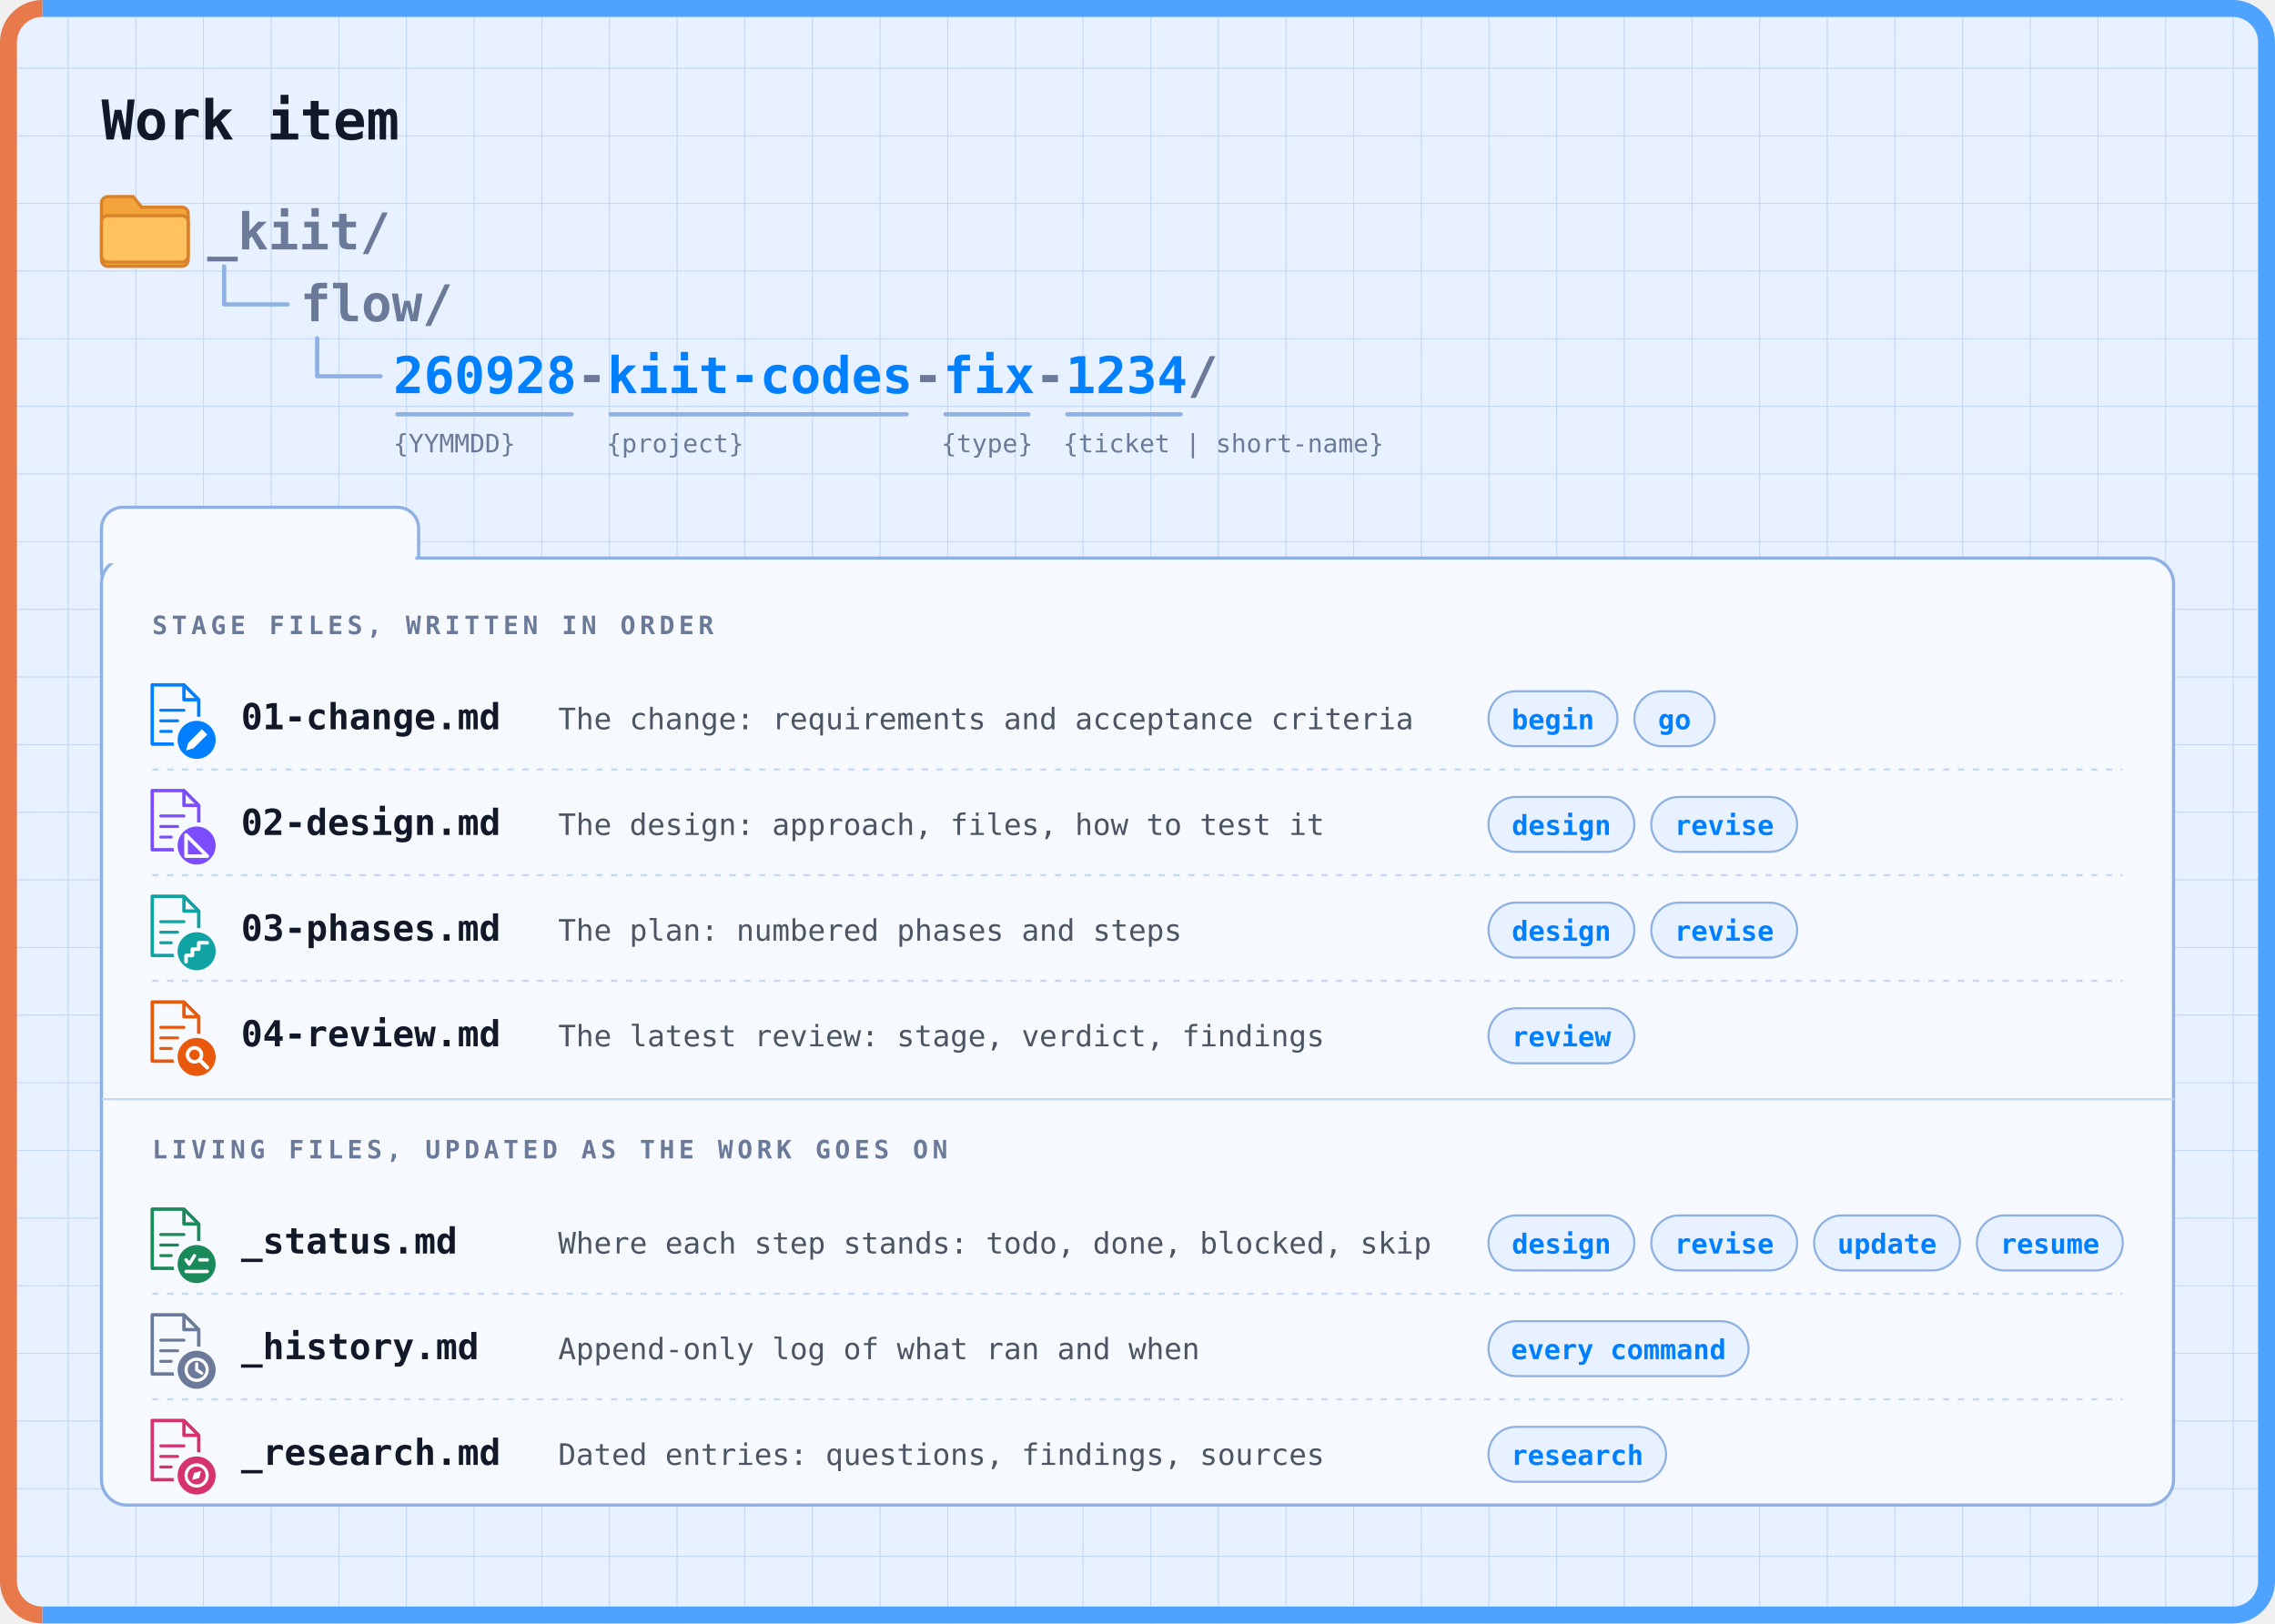
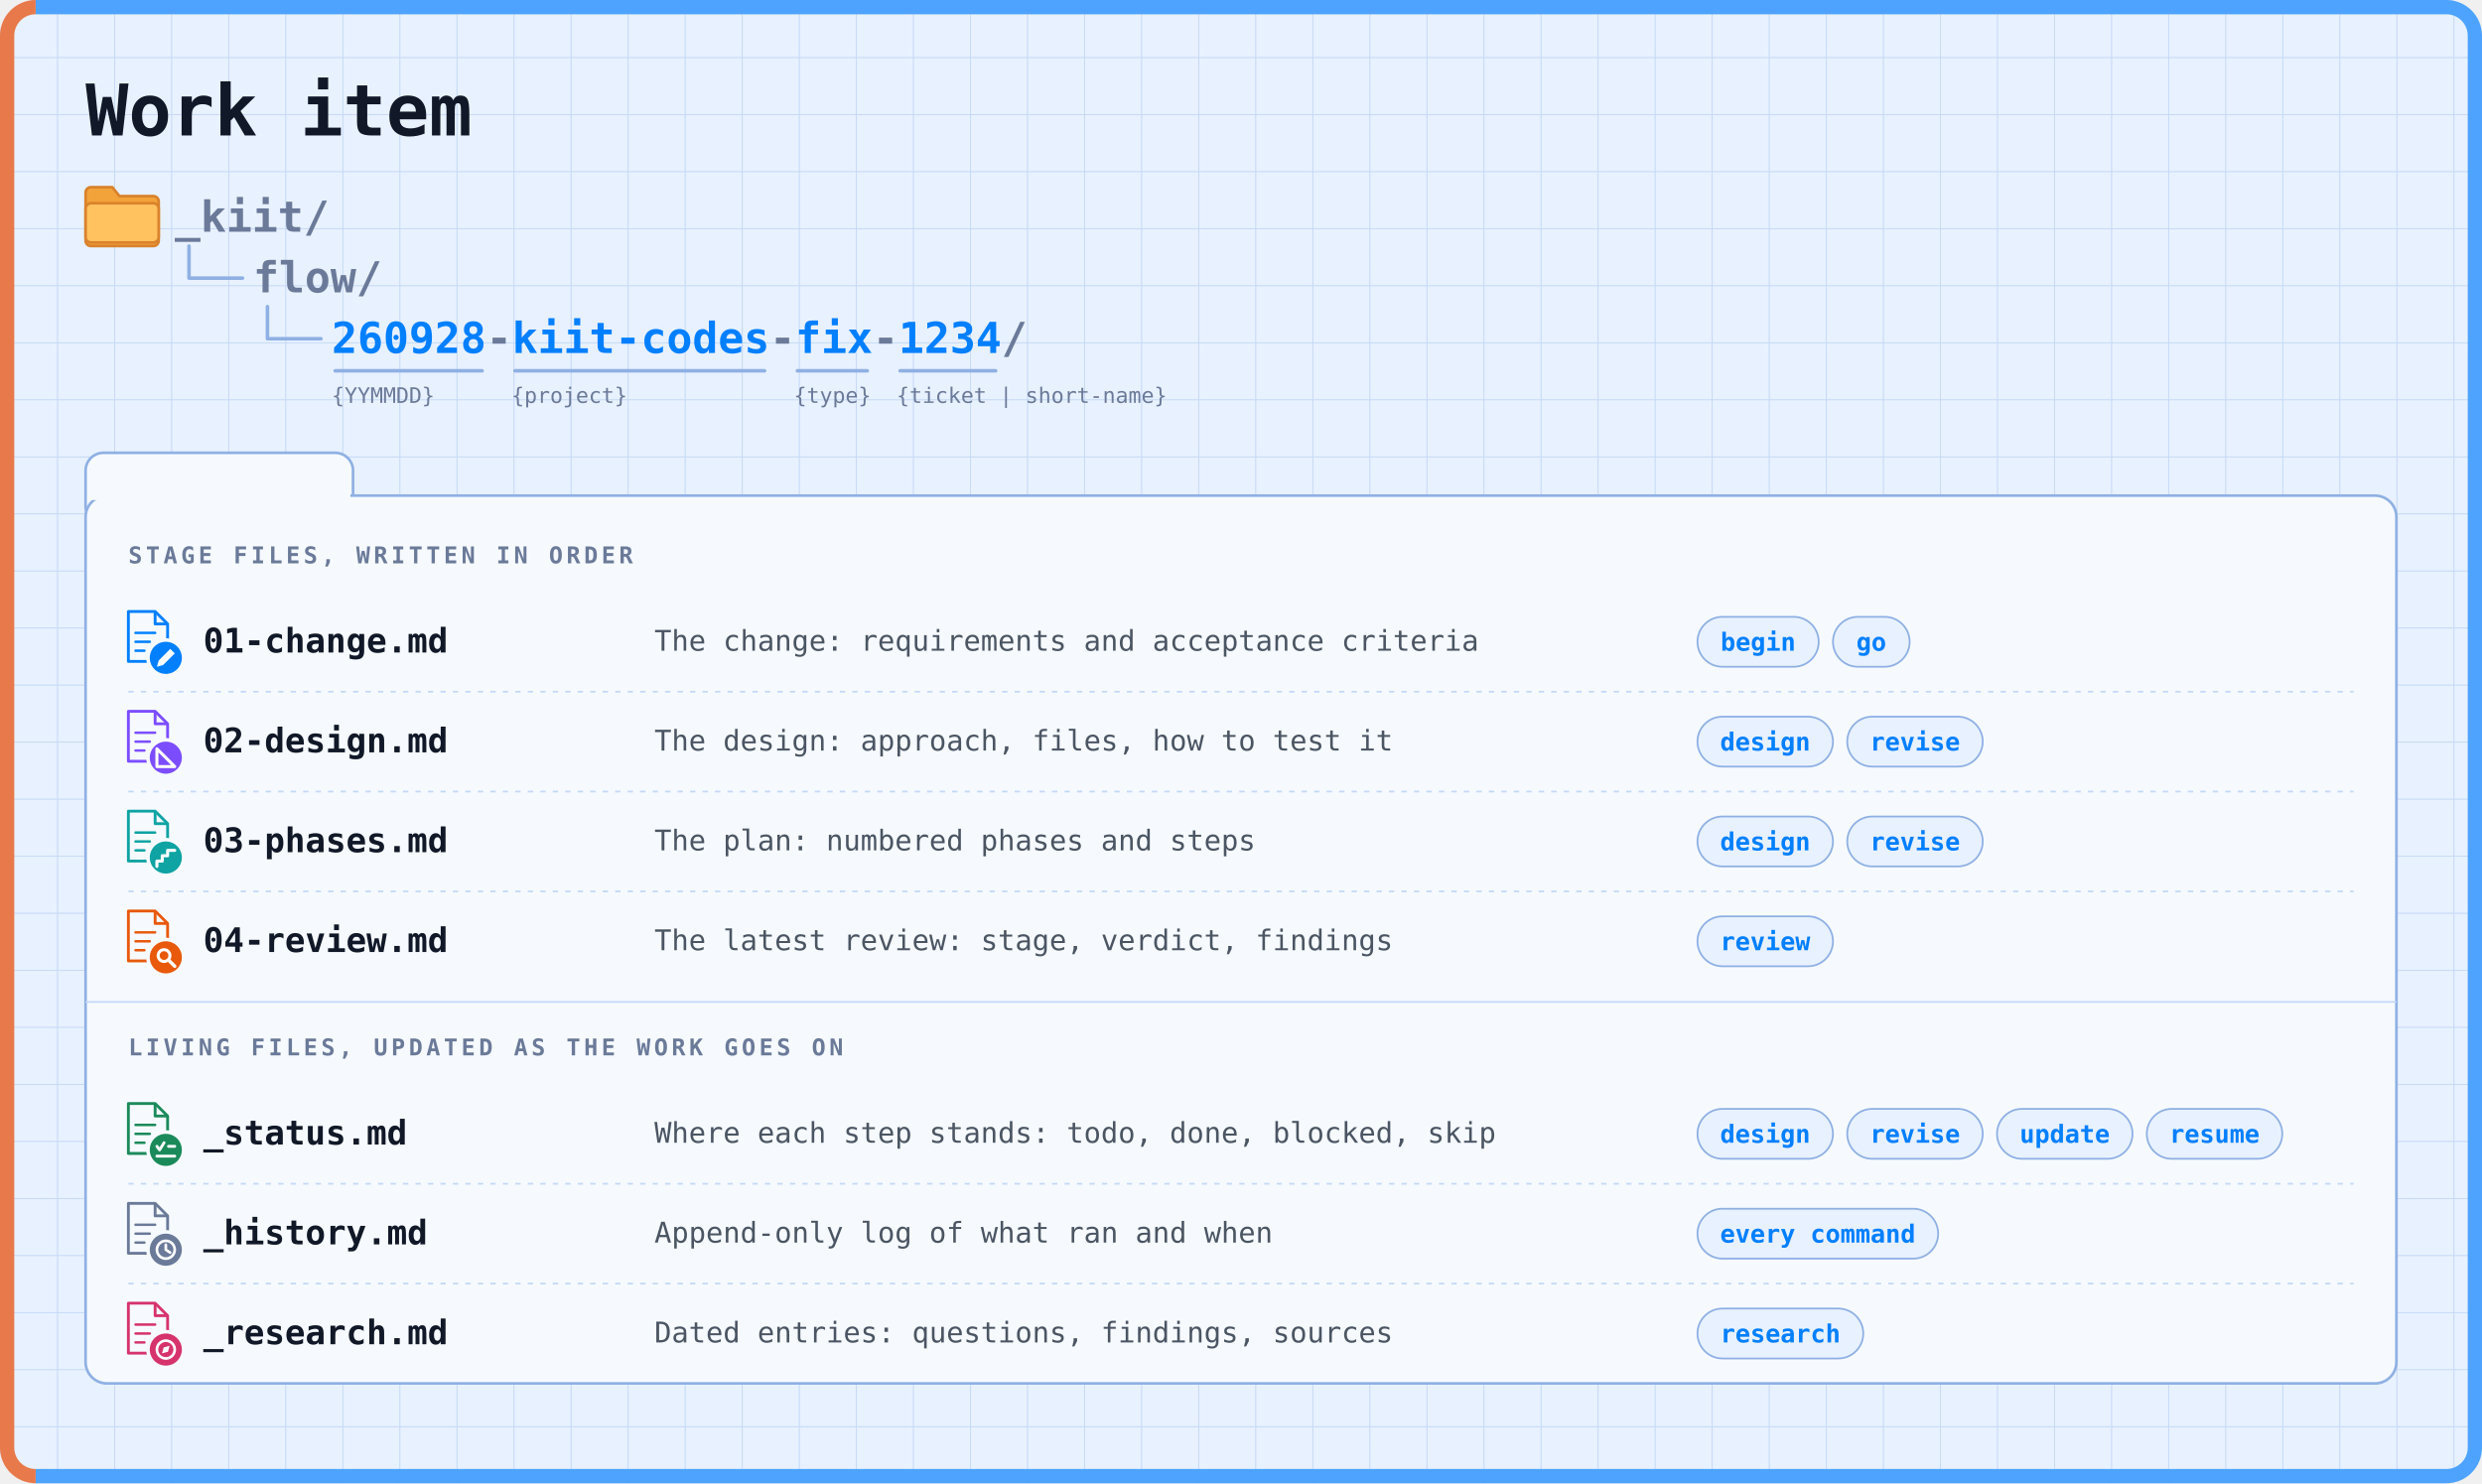
- <svg xmlns="http://www.w3.org/2000/svg" width="1076" height="768" viewBox="0 0 1076 768" role="img" aria-label="Work item: 260928-kiit-codes-fix-1234">
+ <svg xmlns="http://www.w3.org/2000/svg" width="1392" height="832" viewBox="0 0 1392 832" role="img" aria-label="Work item: 260928-kiit-codes-fix-1234">
  <defs>
    <pattern id="grid" width="32" height="32" patternUnits="userSpaceOnUse">
      <path d="M32 0H0V32" fill="none" stroke="#C4D8F6" stroke-width="1" />
    </pattern>
    <clipPath id="frame">
-       <rect width="1076" height="768" rx="20" />
+       <rect width="1392" height="832" rx="20" />
    </clipPath>
  </defs>
  <g clip-path="url(#frame)">
-     <rect width="1076" height="768" fill="#E8F1FF" />
-     <rect width="1076" height="768" fill="url(#grid)" />
+     <rect width="1392" height="832" fill="#E8F1FF" />
+     <rect width="1392" height="832" fill="url(#grid)" />
  </g>
-   <path d="M 20 4 H 1056 A 16 16 0 0 1 1072 20 V 748 A 16 16 0 0 1 1056 764 H 20" fill="none" stroke="#4DA3FF" stroke-width="8" />
-   <path d="M 20 4 A 16 16 0 0 0 4 20 V 748 A 16 16 0 0 0 20 764" fill="none" stroke="#E8794A" stroke-width="8" />
+   <path d="M 20 4 H 1372 A 16 16 0 0 1 1388 20 V 812 A 16 16 0 0 1 1372 828 H 20" fill="none" stroke="#4DA3FF" stroke-width="8" />
+   <path d="M 20 4 A 16 16 0 0 0 4 20 V 812 A 16 16 0 0 0 20 828" fill="none" stroke="#E8794A" stroke-width="8" />
  <g font-family="ui-monospace, SFMono-Regular, Menlo, Consolas, 'DejaVu Sans Mono', monospace" transform="translate(0 20)">
-     <text x="48" y="46" font-size="26" font-weight="700" fill="#111827">Work item</text>
-     <g transform="translate(0 16)">
+     <text x="48" y="56" font-size="40" font-weight="700" fill="#111827">Work item</text>
+     <g transform="translate(0 28)">
      <path d="M48 60 a3 3 0 0 1 3 -3 h12 l4 5 h19 a3 3 0 0 1 3 3 v22 a3 3 0 0 1 -3 3 h-35 a3 3 0 0 1 -3 -3z" fill="#F2A33A" stroke="#D9822B" stroke-width="1.5" stroke-linejoin="round" />
      <rect x="48" y="66" width="41" height="22" rx="3" fill="#FFC25E" stroke="#D9822B" stroke-width="1.5" />
      <text x="98" y="82" font-size="24" font-weight="700" fill="#6B7A99">_kiit/</text>
      <text x="142" y="116" font-size="24" font-weight="700" fill="#6B7A99">flow/</text>
      <path d="M 106 90 V 108 H 136" fill="none" stroke="#8FB0E3" stroke-width="2" stroke-linecap="round" stroke-linejoin="round" />
      <path d="M 150 124 V 142 H 180" fill="none" stroke="#8FB0E3" stroke-width="2" stroke-linecap="round" stroke-linejoin="round" />
      <text x="186" y="150" font-size="24" font-weight="700" fill="#6B7A99">
        <tspan fill="#007FFF">260928</tspan>-<tspan fill="#007FFF">kiit-codes</tspan>-<tspan fill="#007FFF">fix</tspan>-<tspan fill="#007FFF">1234</tspan>/</text>
      <line x1="188" y1="160" x2="270.4" y2="160" stroke="#8FB0E3" stroke-width="2" stroke-linecap="round" />
      <text x="186" y="178" font-size="12" fill="#6B7A99">{YYMMDD}</text>
      <line x1="288.8" y1="160" x2="428.8" y2="160" stroke="#8FB0E3" stroke-width="2" stroke-linecap="round" />
      <text x="286.8" y="178" font-size="12" fill="#6B7A99">{project}</text>
      <line x1="447.2" y1="160" x2="486.4" y2="160" stroke="#8FB0E3" stroke-width="2" stroke-linecap="round" />
      <text x="445.2" y="178" font-size="12" fill="#6B7A99">{type}</text>
      <line x1="504.8" y1="160" x2="558.4" y2="160" stroke="#8FB0E3" stroke-width="2" stroke-linecap="round" />
      <text x="502.8" y="178" font-size="12" fill="#6B7A99">{ticket | short-name}</text>
    </g>
-     <rect x="48" y="220" width="150" height="40" rx="10" fill="#F6FAFF" stroke="#8FB0E3" stroke-width="1.5" />
-     <rect x="48" y="244" width="980" height="448" rx="12" fill="#F6FAFF" stroke="#8FB0E3" stroke-width="1.5" />
-     <rect x="49.5" y="242.5" width="147" height="4" fill="#F6FAFF" />
-     <text x="72" y="280" font-size="12" font-weight="700" fill="#6B7A99" letter-spacing="2">STAGE FILES, WRITTEN IN ORDER</text>
-     <path d="M72 304 H87 L94 311 V332 H72 Z" fill="#F6FAFF" stroke="#007FFF" stroke-width="1.6" stroke-linejoin="round" />
-     <path d="M87 304 V311 H94" fill="none" stroke="#007FFF" stroke-width="1.6" stroke-linejoin="round" />
-     <line x1="76" y1="316" x2="87" y2="316" stroke="#007FFF" stroke-width="1.4" stroke-linecap="round" />
-     <line x1="76" y1="321" x2="84" y2="321" stroke="#007FFF" stroke-width="1.4" stroke-linecap="round" />
-     <line x1="76" y1="326" x2="81" y2="326" stroke="#007FFF" stroke-width="1.4" stroke-linecap="round" />
-     <circle cx="93" cy="330" r="10" fill="#007FFF" stroke="#F6FAFF" stroke-width="2" />
-     <g transform="translate(93 330)">
+     <rect x="48" y="234" width="150" height="40" rx="10" fill="#F6FAFF" stroke="#8FB0E3" stroke-width="1.5" />
+     <rect x="48" y="258" width="1296" height="498" rx="12" fill="#F6FAFF" stroke="#8FB0E3" stroke-width="1.5" />
+     <rect x="49.5" y="256.5" width="147" height="4" fill="#F6FAFF" />
+     <text x="72" y="296" font-size="13" font-weight="700" fill="#6B7A99" letter-spacing="2">STAGE FILES, WRITTEN IN ORDER</text>
+     <path d="M72 323 H87 L94 330 V351 H72 Z" fill="#F6FAFF" stroke="#007FFF" stroke-width="1.6" stroke-linejoin="round" />
+     <path d="M87 323 V330 H94" fill="none" stroke="#007FFF" stroke-width="1.6" stroke-linejoin="round" />
+     <line x1="76" y1="335" x2="87" y2="335" stroke="#007FFF" stroke-width="1.4" stroke-linecap="round" />
+     <line x1="76" y1="340" x2="84" y2="340" stroke="#007FFF" stroke-width="1.4" stroke-linecap="round" />
+     <line x1="76" y1="345" x2="81" y2="345" stroke="#007FFF" stroke-width="1.4" stroke-linecap="round" />
+     <circle cx="93" cy="349" r="10" fill="#007FFF" stroke="#F6FAFF" stroke-width="2" />
+     <g transform="translate(93 349)">
      <polygon points="-5,5 -4,1.5 2.5,-5 5,-2.5 -1.5,4" fill="#FFFFFF" />
    </g>
-     <text x="114" y="325" font-size="17" font-weight="700" fill="#111827">01-change.md</text>
-     <text x="264" y="325" font-size="14" fill="#4B5563">The change: requirements and acceptance criteria</text>
-     <rect x="704" y="307" width="61" height="26" rx="13" fill="#E8F1FF" stroke="#8FB0E3" />
-     <text x="734.5" y="325" font-size="13" font-weight="700" fill="#007FFF" text-anchor="middle">begin</text>
-     <rect x="773" y="307" width="38" height="26" rx="13" fill="#E8F1FF" stroke="#8FB0E3" />
-     <text x="792" y="325" font-size="13" font-weight="700" fill="#007FFF" text-anchor="middle">go</text>
-     <line x1="72" y1="344" x2="1004" y2="344" stroke="#C4D8F6" stroke-dasharray="3 4" />
-     <path d="M72 354 H87 L94 361 V382 H72 Z" fill="#F6FAFF" stroke="#7C4DFF" stroke-width="1.6" stroke-linejoin="round" />
-     <path d="M87 354 V361 H94" fill="none" stroke="#7C4DFF" stroke-width="1.6" stroke-linejoin="round" />
-     <line x1="76" y1="366" x2="87" y2="366" stroke="#7C4DFF" stroke-width="1.4" stroke-linecap="round" />
-     <line x1="76" y1="371" x2="84" y2="371" stroke="#7C4DFF" stroke-width="1.4" stroke-linecap="round" />
-     <line x1="76" y1="376" x2="81" y2="376" stroke="#7C4DFF" stroke-width="1.4" stroke-linecap="round" />
-     <circle cx="93" cy="380" r="10" fill="#7C4DFF" stroke="#F6FAFF" stroke-width="2" />
-     <g transform="translate(93 380)">
+     <text x="114" y="346" font-size="19" font-weight="700" fill="#111827">01-change.md</text>
+     <text x="367" y="345" font-size="16" fill="#4B5563">The change: requirements and acceptance criteria</text>
+     <rect x="952" y="326" width="68" height="28" rx="14" fill="#E8F1FF" stroke="#8FB0E3" />
+     <text x="986" y="345" font-size="14" font-weight="700" fill="#007FFF" text-anchor="middle">begin</text>
+     <rect x="1028" y="326" width="43" height="28" rx="14" fill="#E8F1FF" stroke="#8FB0E3" />
+     <text x="1049.5" y="345" font-size="14" font-weight="700" fill="#007FFF" text-anchor="middle">go</text>
+     <line x1="72" y1="368" x2="1320" y2="368" stroke="#C4D8F6" stroke-dasharray="3 4" />
+     <path d="M72 379 H87 L94 386 V407 H72 Z" fill="#F6FAFF" stroke="#7C4DFF" stroke-width="1.6" stroke-linejoin="round" />
+     <path d="M87 379 V386 H94" fill="none" stroke="#7C4DFF" stroke-width="1.6" stroke-linejoin="round" />
+     <line x1="76" y1="391" x2="87" y2="391" stroke="#7C4DFF" stroke-width="1.4" stroke-linecap="round" />
+     <line x1="76" y1="396" x2="84" y2="396" stroke="#7C4DFF" stroke-width="1.4" stroke-linecap="round" />
+     <line x1="76" y1="401" x2="81" y2="401" stroke="#7C4DFF" stroke-width="1.4" stroke-linecap="round" />
+     <circle cx="93" cy="405" r="10" fill="#7C4DFF" stroke="#F6FAFF" stroke-width="2" />
+     <g transform="translate(93 405)">
      <polygon points="-5,5 5,5 -5,-5" fill="none" stroke="#FFFFFF" stroke-width="1.7" stroke-linejoin="round" />
    </g>
-     <text x="114" y="375" font-size="17" font-weight="700" fill="#111827">02-design.md</text>
-     <text x="264" y="375" font-size="14" fill="#4B5563">The design: approach, files, how to test it</text>
-     <rect x="704" y="357" width="69" height="26" rx="13" fill="#E8F1FF" stroke="#8FB0E3" />
-     <text x="738.5" y="375" font-size="13" font-weight="700" fill="#007FFF" text-anchor="middle">design</text>
-     <rect x="781" y="357" width="69" height="26" rx="13" fill="#E8F1FF" stroke="#8FB0E3" />
-     <text x="815.5" y="375" font-size="13" font-weight="700" fill="#007FFF" text-anchor="middle">revise</text>
-     <line x1="72" y1="394" x2="1004" y2="394" stroke="#C4D8F6" stroke-dasharray="3 4" />
-     <path d="M72 404 H87 L94 411 V432 H72 Z" fill="#F6FAFF" stroke="#0FA3A3" stroke-width="1.6" stroke-linejoin="round" />
-     <path d="M87 404 V411 H94" fill="none" stroke="#0FA3A3" stroke-width="1.6" stroke-linejoin="round" />
-     <line x1="76" y1="416" x2="87" y2="416" stroke="#0FA3A3" stroke-width="1.4" stroke-linecap="round" />
-     <line x1="76" y1="421" x2="84" y2="421" stroke="#0FA3A3" stroke-width="1.4" stroke-linecap="round" />
-     <line x1="76" y1="426" x2="81" y2="426" stroke="#0FA3A3" stroke-width="1.4" stroke-linecap="round" />
-     <circle cx="93" cy="430" r="10" fill="#0FA3A3" stroke="#F6FAFF" stroke-width="2" />
-     <g transform="translate(93 430)">
+     <text x="114" y="402" font-size="19" font-weight="700" fill="#111827">02-design.md</text>
+     <text x="367" y="401" font-size="16" fill="#4B5563">The design: approach, files, how to test it</text>
+     <rect x="952" y="382" width="76" height="28" rx="14" fill="#E8F1FF" stroke="#8FB0E3" />
+     <text x="990" y="401" font-size="14" font-weight="700" fill="#007FFF" text-anchor="middle">design</text>
+     <rect x="1036" y="382" width="76" height="28" rx="14" fill="#E8F1FF" stroke="#8FB0E3" />
+     <text x="1074" y="401" font-size="14" font-weight="700" fill="#007FFF" text-anchor="middle">revise</text>
+     <line x1="72" y1="424" x2="1320" y2="424" stroke="#C4D8F6" stroke-dasharray="3 4" />
+     <path d="M72 435 H87 L94 442 V463 H72 Z" fill="#F6FAFF" stroke="#0FA3A3" stroke-width="1.6" stroke-linejoin="round" />
+     <path d="M87 435 V442 H94" fill="none" stroke="#0FA3A3" stroke-width="1.6" stroke-linejoin="round" />
+     <line x1="76" y1="447" x2="87" y2="447" stroke="#0FA3A3" stroke-width="1.4" stroke-linecap="round" />
+     <line x1="76" y1="452" x2="84" y2="452" stroke="#0FA3A3" stroke-width="1.4" stroke-linecap="round" />
+     <line x1="76" y1="457" x2="81" y2="457" stroke="#0FA3A3" stroke-width="1.4" stroke-linecap="round" />
+     <circle cx="93" cy="461" r="10" fill="#0FA3A3" stroke="#F6FAFF" stroke-width="2" />
+     <g transform="translate(93 461)">
      <polyline points="-5,5 -5,2 -2,2 -2,-1 1,-1 1,-4 5,-4" fill="none" stroke="#FFFFFF" stroke-width="1.7" stroke-linejoin="round" stroke-linecap="round" />
    </g>
-     <text x="114" y="425" font-size="17" font-weight="700" fill="#111827">03-phases.md</text>
-     <text x="264" y="425" font-size="14" fill="#4B5563">The plan: numbered phases and steps</text>
-     <rect x="704" y="407" width="69" height="26" rx="13" fill="#E8F1FF" stroke="#8FB0E3" />
-     <text x="738.5" y="425" font-size="13" font-weight="700" fill="#007FFF" text-anchor="middle">design</text>
-     <rect x="781" y="407" width="69" height="26" rx="13" fill="#E8F1FF" stroke="#8FB0E3" />
-     <text x="815.5" y="425" font-size="13" font-weight="700" fill="#007FFF" text-anchor="middle">revise</text>
-     <line x1="72" y1="444" x2="1004" y2="444" stroke="#C4D8F6" stroke-dasharray="3 4" />
-     <path d="M72 454 H87 L94 461 V482 H72 Z" fill="#F6FAFF" stroke="#E8590C" stroke-width="1.6" stroke-linejoin="round" />
-     <path d="M87 454 V461 H94" fill="none" stroke="#E8590C" stroke-width="1.6" stroke-linejoin="round" />
-     <line x1="76" y1="466" x2="87" y2="466" stroke="#E8590C" stroke-width="1.4" stroke-linecap="round" />
-     <line x1="76" y1="471" x2="84" y2="471" stroke="#E8590C" stroke-width="1.4" stroke-linecap="round" />
-     <line x1="76" y1="476" x2="81" y2="476" stroke="#E8590C" stroke-width="1.4" stroke-linecap="round" />
-     <circle cx="93" cy="480" r="10" fill="#E8590C" stroke="#F6FAFF" stroke-width="2" />
-     <g transform="translate(93 480)">
+     <text x="114" y="458" font-size="19" font-weight="700" fill="#111827">03-phases.md</text>
+     <text x="367" y="457" font-size="16" fill="#4B5563">The plan: numbered phases and steps</text>
+     <rect x="952" y="438" width="76" height="28" rx="14" fill="#E8F1FF" stroke="#8FB0E3" />
+     <text x="990" y="457" font-size="14" font-weight="700" fill="#007FFF" text-anchor="middle">design</text>
+     <rect x="1036" y="438" width="76" height="28" rx="14" fill="#E8F1FF" stroke="#8FB0E3" />
+     <text x="1074" y="457" font-size="14" font-weight="700" fill="#007FFF" text-anchor="middle">revise</text>
+     <line x1="72" y1="480" x2="1320" y2="480" stroke="#C4D8F6" stroke-dasharray="3 4" />
+     <path d="M72 491 H87 L94 498 V519 H72 Z" fill="#F6FAFF" stroke="#E8590C" stroke-width="1.6" stroke-linejoin="round" />
+     <path d="M87 491 V498 H94" fill="none" stroke="#E8590C" stroke-width="1.6" stroke-linejoin="round" />
+     <line x1="76" y1="503" x2="87" y2="503" stroke="#E8590C" stroke-width="1.4" stroke-linecap="round" />
+     <line x1="76" y1="508" x2="84" y2="508" stroke="#E8590C" stroke-width="1.4" stroke-linecap="round" />
+     <line x1="76" y1="513" x2="81" y2="513" stroke="#E8590C" stroke-width="1.4" stroke-linecap="round" />
+     <circle cx="93" cy="517" r="10" fill="#E8590C" stroke="#F6FAFF" stroke-width="2" />
+     <g transform="translate(93 517)">
      <circle cx="-1" cy="-1" r="3.3" fill="none" stroke="#FFFFFF" stroke-width="1.7" />
      <line x1="1.6" y1="1.6" x2="5" y2="5" stroke="#FFFFFF" stroke-width="1.9" stroke-linecap="round" />
    </g>
-     <text x="114" y="475" font-size="17" font-weight="700" fill="#111827">04-review.md</text>
-     <text x="264" y="475" font-size="14" fill="#4B5563">The latest review: stage, verdict, findings</text>
-     <rect x="704" y="457" width="69" height="26" rx="13" fill="#E8F1FF" stroke="#8FB0E3" />
-     <text x="738.5" y="475" font-size="13" font-weight="700" fill="#007FFF" text-anchor="middle">review</text>
-     <line x1="48" y1="500" x2="1028" y2="500" stroke="#C4D8F6" />
-     <text x="72" y="528" font-size="12" font-weight="700" fill="#6B7A99" letter-spacing="2">LIVING FILES, UPDATED AS THE WORK GOES ON</text>
-     <path d="M72 552 H87 L94 559 V580 H72 Z" fill="#F6FAFF" stroke="#1B8A5A" stroke-width="1.6" stroke-linejoin="round" />
-     <path d="M87 552 V559 H94" fill="none" stroke="#1B8A5A" stroke-width="1.6" stroke-linejoin="round" />
-     <line x1="76" y1="564" x2="87" y2="564" stroke="#1B8A5A" stroke-width="1.4" stroke-linecap="round" />
-     <line x1="76" y1="569" x2="84" y2="569" stroke="#1B8A5A" stroke-width="1.4" stroke-linecap="round" />
-     <line x1="76" y1="574" x2="81" y2="574" stroke="#1B8A5A" stroke-width="1.4" stroke-linecap="round" />
-     <circle cx="93" cy="578" r="10" fill="#1B8A5A" stroke="#F6FAFF" stroke-width="2" />
-     <g transform="translate(93 578)">
+     <text x="114" y="514" font-size="19" font-weight="700" fill="#111827">04-review.md</text>
+     <text x="367" y="513" font-size="16" fill="#4B5563">The latest review: stage, verdict, findings</text>
+     <rect x="952" y="494" width="76" height="28" rx="14" fill="#E8F1FF" stroke="#8FB0E3" />
+     <text x="990" y="513" font-size="14" font-weight="700" fill="#007FFF" text-anchor="middle">review</text>
+     <line x1="48" y1="542" x2="1344" y2="542" stroke="#C4D8F6" />
+     <text x="72" y="572" font-size="13" font-weight="700" fill="#6B7A99" letter-spacing="2">LIVING FILES, UPDATED AS THE WORK GOES ON</text>
+     <path d="M72 599 H87 L94 606 V627 H72 Z" fill="#F6FAFF" stroke="#1B8A5A" stroke-width="1.6" stroke-linejoin="round" />
+     <path d="M87 599 V606 H94" fill="none" stroke="#1B8A5A" stroke-width="1.6" stroke-linejoin="round" />
+     <line x1="76" y1="611" x2="87" y2="611" stroke="#1B8A5A" stroke-width="1.4" stroke-linecap="round" />
+     <line x1="76" y1="616" x2="84" y2="616" stroke="#1B8A5A" stroke-width="1.4" stroke-linecap="round" />
+     <line x1="76" y1="621" x2="81" y2="621" stroke="#1B8A5A" stroke-width="1.4" stroke-linecap="round" />
+     <circle cx="93" cy="625" r="10" fill="#1B8A5A" stroke="#F6FAFF" stroke-width="2" />
+     <g transform="translate(93 625)">
      <polyline points="-5,-2 -3.5,0 -1,-4" fill="none" stroke="#FFFFFF" stroke-width="1.6" stroke-linecap="round" stroke-linejoin="round" />
      <line x1="1.5" y1="-2" x2="5" y2="-2" stroke="#FFFFFF" stroke-width="1.6" stroke-linecap="round" />
      <line x1="-5" y1="3.5" x2="5" y2="3.5" stroke="#FFFFFF" stroke-width="1.6" stroke-linecap="round" />
    </g>
-     <text x="114" y="573" font-size="17" font-weight="700" fill="#111827">_status.md</text>
-     <text x="264" y="573" font-size="14" fill="#4B5563">Where each step stands: todo, done, blocked, skip</text>
-     <rect x="704" y="555" width="69" height="26" rx="13" fill="#E8F1FF" stroke="#8FB0E3" />
-     <text x="738.5" y="573" font-size="13" font-weight="700" fill="#007FFF" text-anchor="middle">design</text>
-     <rect x="781" y="555" width="69" height="26" rx="13" fill="#E8F1FF" stroke="#8FB0E3" />
-     <text x="815.5" y="573" font-size="13" font-weight="700" fill="#007FFF" text-anchor="middle">revise</text>
-     <rect x="858" y="555" width="69" height="26" rx="13" fill="#E8F1FF" stroke="#8FB0E3" />
-     <text x="892.5" y="573" font-size="13" font-weight="700" fill="#007FFF" text-anchor="middle">update</text>
-     <rect x="935" y="555" width="69" height="26" rx="13" fill="#E8F1FF" stroke="#8FB0E3" />
-     <text x="969.5" y="573" font-size="13" font-weight="700" fill="#007FFF" text-anchor="middle">resume</text>
-     <line x1="72" y1="592" x2="1004" y2="592" stroke="#C4D8F6" stroke-dasharray="3 4" />
-     <path d="M72 602 H87 L94 609 V630 H72 Z" fill="#F6FAFF" stroke="#6B7A99" stroke-width="1.6" stroke-linejoin="round" />
-     <path d="M87 602 V609 H94" fill="none" stroke="#6B7A99" stroke-width="1.6" stroke-linejoin="round" />
-     <line x1="76" y1="614" x2="87" y2="614" stroke="#6B7A99" stroke-width="1.4" stroke-linecap="round" />
-     <line x1="76" y1="619" x2="84" y2="619" stroke="#6B7A99" stroke-width="1.4" stroke-linecap="round" />
-     <line x1="76" y1="624" x2="81" y2="624" stroke="#6B7A99" stroke-width="1.4" stroke-linecap="round" />
-     <circle cx="93" cy="628" r="10" fill="#6B7A99" stroke="#F6FAFF" stroke-width="2" />
-     <g transform="translate(93 628)">
+     <text x="114" y="622" font-size="19" font-weight="700" fill="#111827">_status.md</text>
+     <text x="367" y="621" font-size="16" fill="#4B5563">Where each step stands: todo, done, blocked, skip</text>
+     <rect x="952" y="602" width="76" height="28" rx="14" fill="#E8F1FF" stroke="#8FB0E3" />
+     <text x="990" y="621" font-size="14" font-weight="700" fill="#007FFF" text-anchor="middle">design</text>
+     <rect x="1036" y="602" width="76" height="28" rx="14" fill="#E8F1FF" stroke="#8FB0E3" />
+     <text x="1074" y="621" font-size="14" font-weight="700" fill="#007FFF" text-anchor="middle">revise</text>
+     <rect x="1120" y="602" width="76" height="28" rx="14" fill="#E8F1FF" stroke="#8FB0E3" />
+     <text x="1158" y="621" font-size="14" font-weight="700" fill="#007FFF" text-anchor="middle">update</text>
+     <rect x="1204" y="602" width="76" height="28" rx="14" fill="#E8F1FF" stroke="#8FB0E3" />
+     <text x="1242" y="621" font-size="14" font-weight="700" fill="#007FFF" text-anchor="middle">resume</text>
+     <line x1="72" y1="644" x2="1320" y2="644" stroke="#C4D8F6" stroke-dasharray="3 4" />
+     <path d="M72 655 H87 L94 662 V683 H72 Z" fill="#F6FAFF" stroke="#6B7A99" stroke-width="1.6" stroke-linejoin="round" />
+     <path d="M87 655 V662 H94" fill="none" stroke="#6B7A99" stroke-width="1.6" stroke-linejoin="round" />
+     <line x1="76" y1="667" x2="87" y2="667" stroke="#6B7A99" stroke-width="1.4" stroke-linecap="round" />
+     <line x1="76" y1="672" x2="84" y2="672" stroke="#6B7A99" stroke-width="1.4" stroke-linecap="round" />
+     <line x1="76" y1="677" x2="81" y2="677" stroke="#6B7A99" stroke-width="1.4" stroke-linecap="round" />
+     <circle cx="93" cy="681" r="10" fill="#6B7A99" stroke="#F6FAFF" stroke-width="2" />
+     <g transform="translate(93 681)">
      <circle cx="0" cy="0" r="5" fill="none" stroke="#FFFFFF" stroke-width="1.5" />
      <polyline points="0,-2.8 0,0 2.4,1.6" fill="none" stroke="#FFFFFF" stroke-width="1.5" stroke-linecap="round" stroke-linejoin="round" />
    </g>
-     <text x="114" y="623" font-size="17" font-weight="700" fill="#111827">_history.md</text>
-     <text x="264" y="623" font-size="14" fill="#4B5563">Append-only log of what ran and when</text>
-     <rect x="704" y="605" width="123" height="26" rx="13" fill="#E8F1FF" stroke="#8FB0E3" />
-     <text x="765.5" y="623" font-size="13" font-weight="700" fill="#007FFF" text-anchor="middle">every command</text>
-     <line x1="72" y1="642" x2="1004" y2="642" stroke="#C4D8F6" stroke-dasharray="3 4" />
-     <path d="M72 652 H87 L94 659 V680 H72 Z" fill="#F6FAFF" stroke="#D6336C" stroke-width="1.6" stroke-linejoin="round" />
-     <path d="M87 652 V659 H94" fill="none" stroke="#D6336C" stroke-width="1.6" stroke-linejoin="round" />
-     <line x1="76" y1="664" x2="87" y2="664" stroke="#D6336C" stroke-width="1.4" stroke-linecap="round" />
-     <line x1="76" y1="669" x2="84" y2="669" stroke="#D6336C" stroke-width="1.4" stroke-linecap="round" />
-     <line x1="76" y1="674" x2="81" y2="674" stroke="#D6336C" stroke-width="1.4" stroke-linecap="round" />
-     <circle cx="93" cy="678" r="10" fill="#D6336C" stroke="#F6FAFF" stroke-width="2" />
-     <g transform="translate(93 678)">
+     <text x="114" y="678" font-size="19" font-weight="700" fill="#111827">_history.md</text>
+     <text x="367" y="677" font-size="16" fill="#4B5563">Append-only log of what ran and when</text>
+     <rect x="952" y="658" width="135" height="28" rx="14" fill="#E8F1FF" stroke="#8FB0E3" />
+     <text x="1019.5" y="677" font-size="14" font-weight="700" fill="#007FFF" text-anchor="middle">every command</text>
+     <line x1="72" y1="700" x2="1320" y2="700" stroke="#C4D8F6" stroke-dasharray="3 4" />
+     <path d="M72 711 H87 L94 718 V739 H72 Z" fill="#F6FAFF" stroke="#D6336C" stroke-width="1.6" stroke-linejoin="round" />
+     <path d="M87 711 V718 H94" fill="none" stroke="#D6336C" stroke-width="1.6" stroke-linejoin="round" />
+     <line x1="76" y1="723" x2="87" y2="723" stroke="#D6336C" stroke-width="1.4" stroke-linecap="round" />
+     <line x1="76" y1="728" x2="84" y2="728" stroke="#D6336C" stroke-width="1.4" stroke-linecap="round" />
+     <line x1="76" y1="733" x2="81" y2="733" stroke="#D6336C" stroke-width="1.4" stroke-linecap="round" />
+     <circle cx="93" cy="737" r="10" fill="#D6336C" stroke="#F6FAFF" stroke-width="2" />
+     <g transform="translate(93 737)">
      <circle cx="0" cy="0" r="5" fill="none" stroke="#FFFFFF" stroke-width="1.5" />
      <polygon points="0,-3 1.7,0 0,3 -1.7,0" fill="#FFFFFF" transform="rotate(45)" />
    </g>
-     <text x="114" y="673" font-size="17" font-weight="700" fill="#111827">_research.md</text>
-     <text x="264" y="673" font-size="14" fill="#4B5563">Dated entries: questions, findings, sources</text>
-     <rect x="704" y="655" width="84" height="26" rx="13" fill="#E8F1FF" stroke="#8FB0E3" />
-     <text x="746" y="673" font-size="13" font-weight="700" fill="#007FFF" text-anchor="middle">research</text>
+     <text x="114" y="734" font-size="19" font-weight="700" fill="#111827">_research.md</text>
+     <text x="367" y="733" font-size="16" fill="#4B5563">Dated entries: questions, findings, sources</text>
+     <rect x="952" y="714" width="93" height="28" rx="14" fill="#E8F1FF" stroke="#8FB0E3" />
+     <text x="998.5" y="733" font-size="14" font-weight="700" fill="#007FFF" text-anchor="middle">research</text>
  </g>
</svg>
